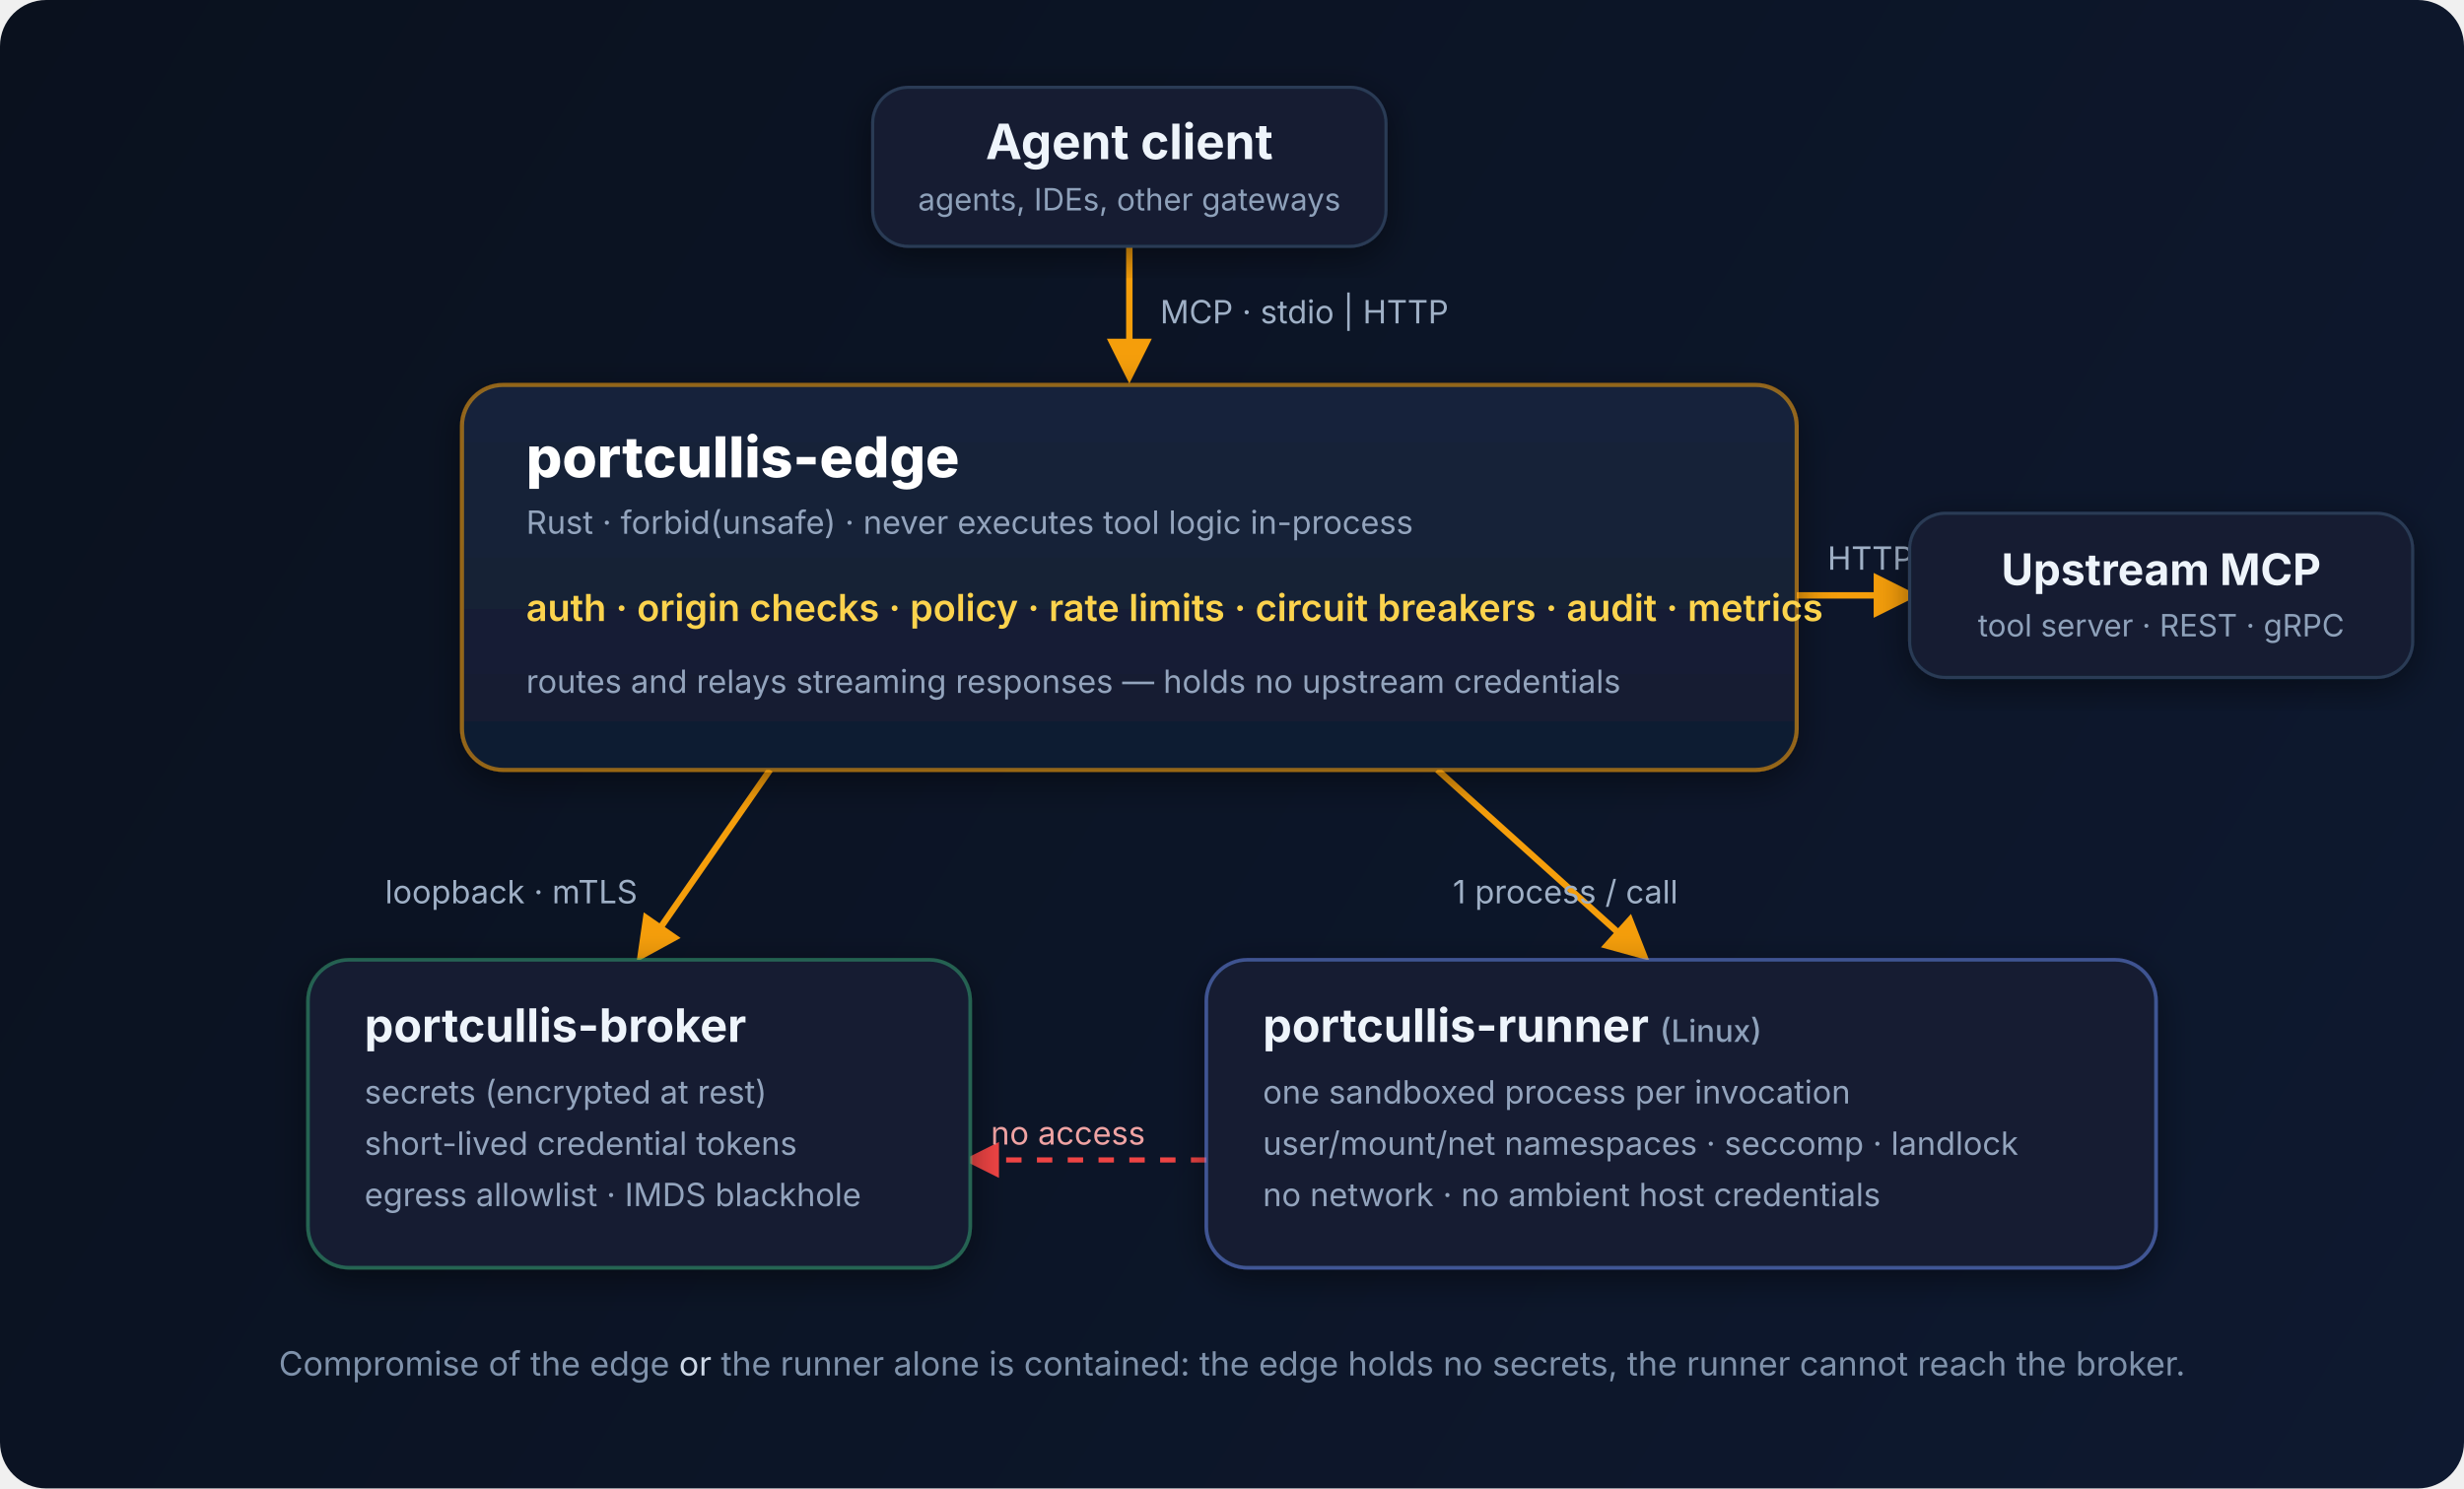
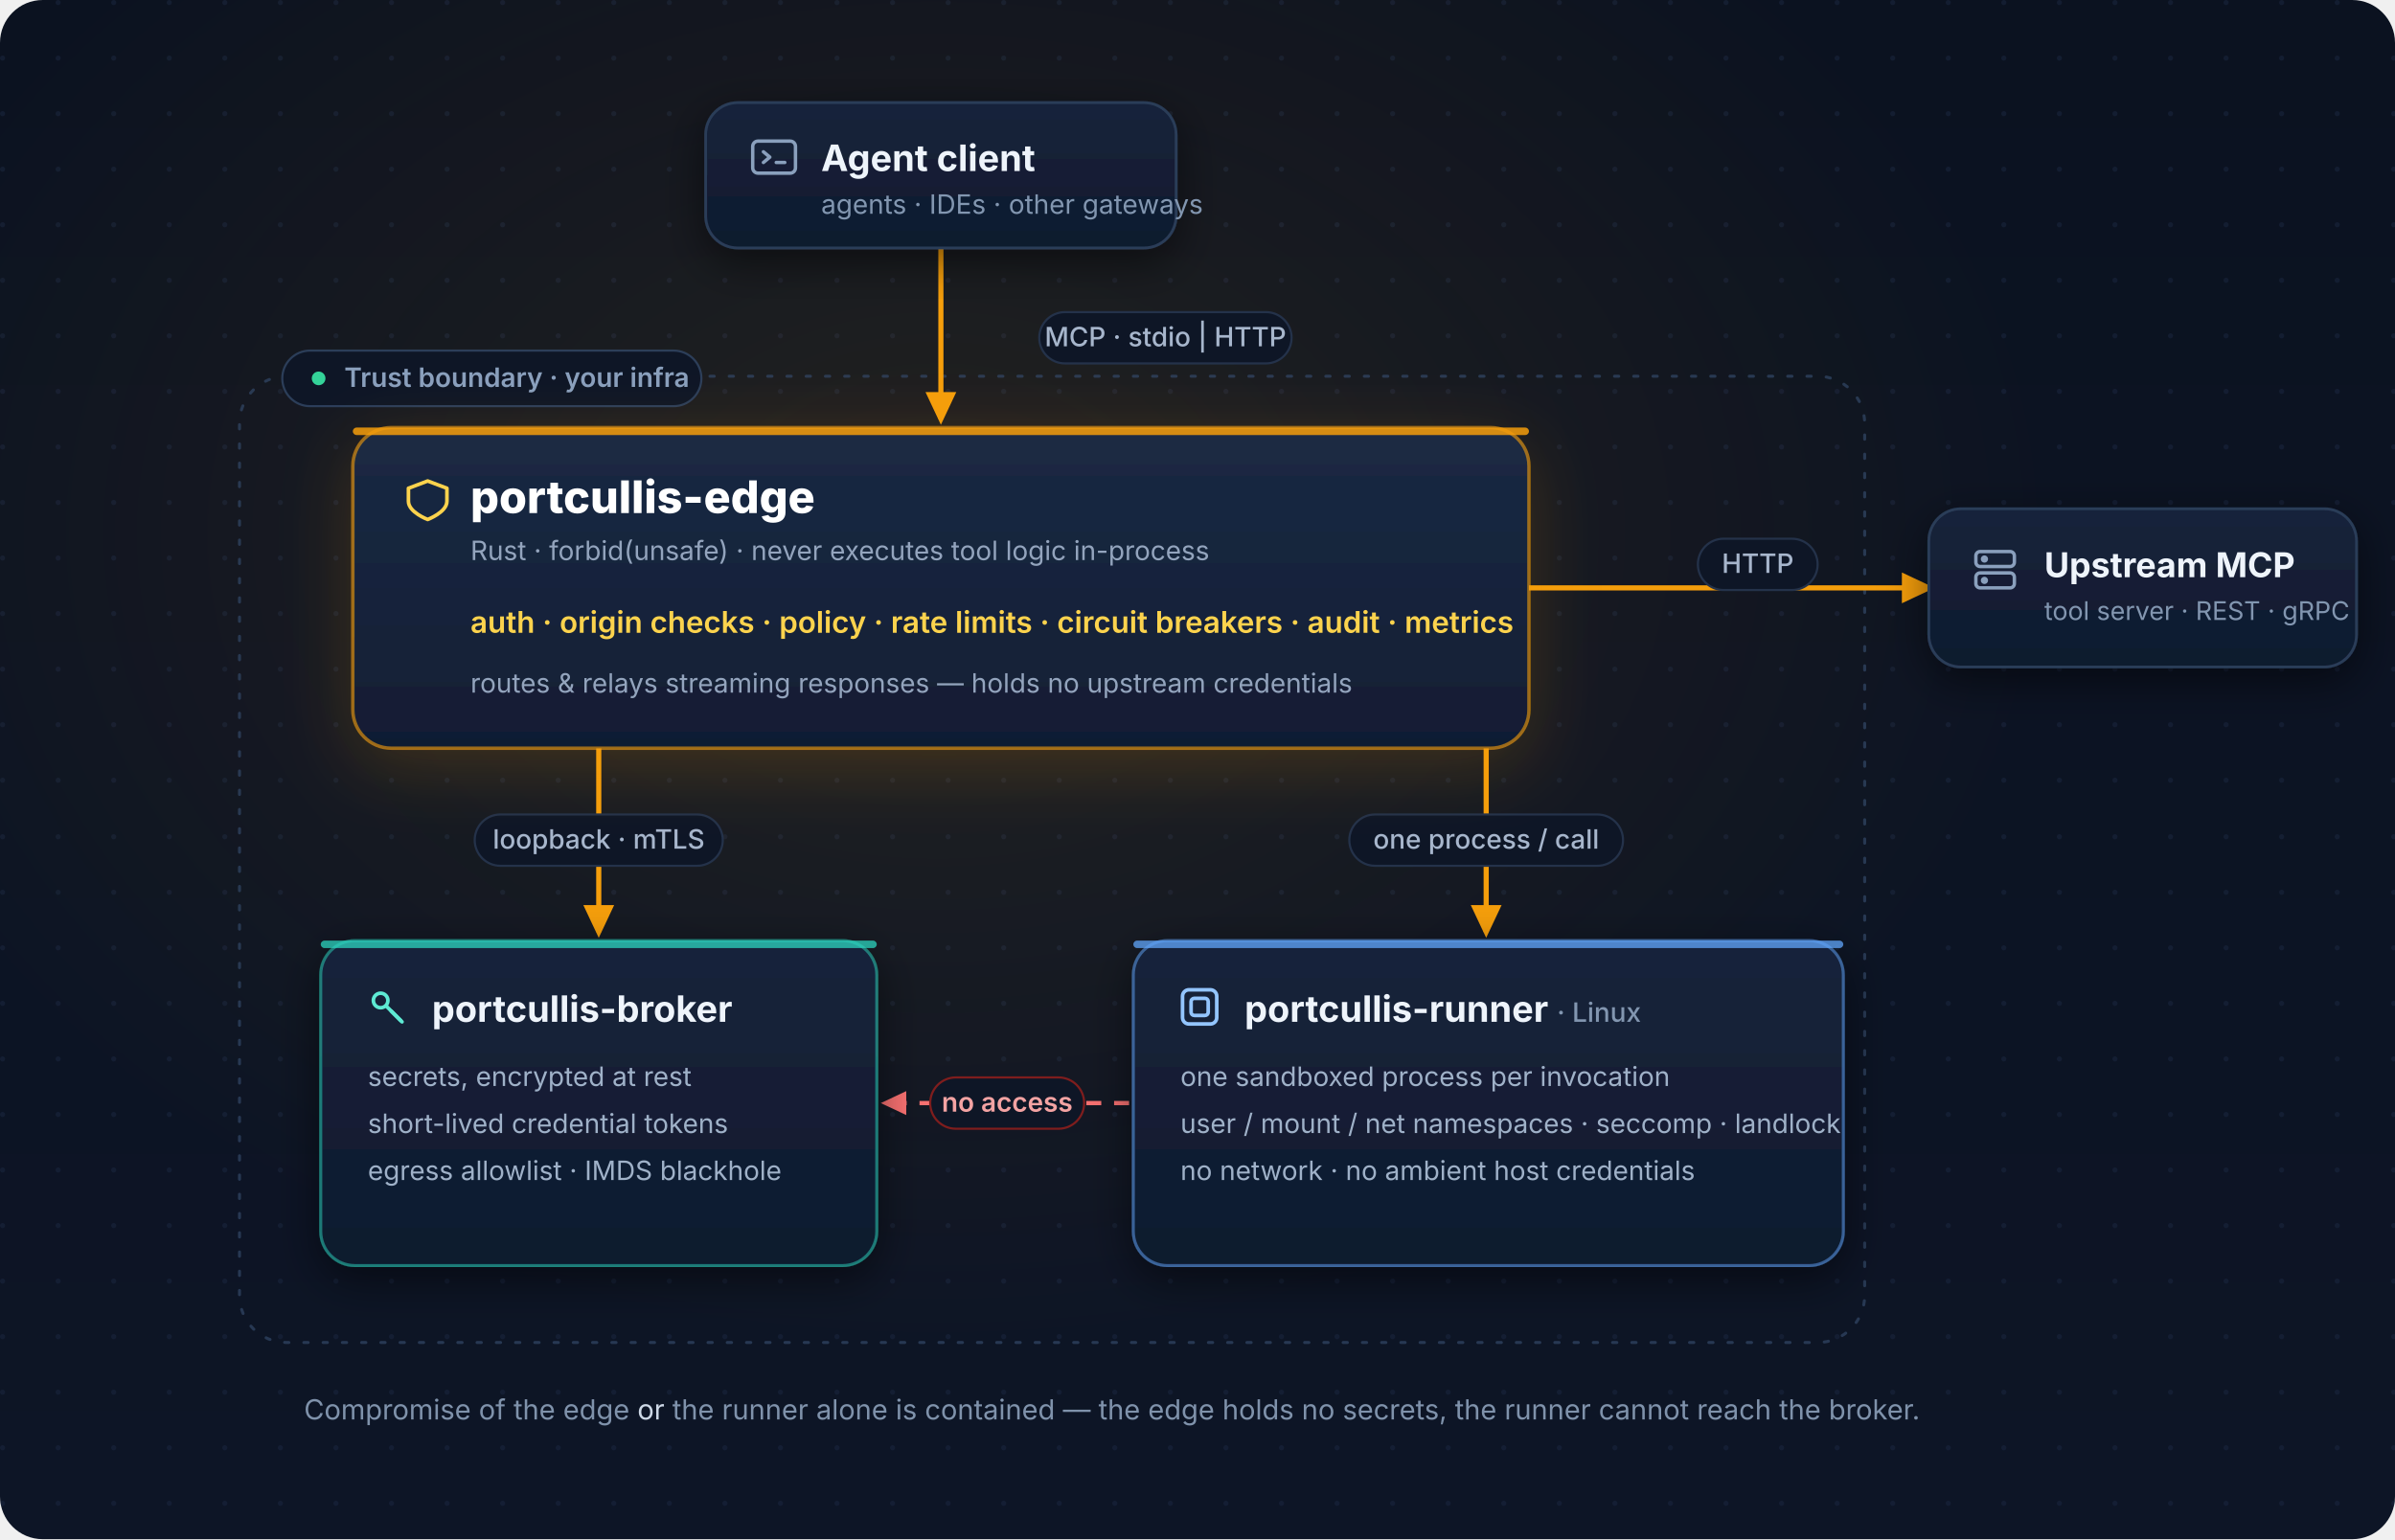
- <svg xmlns="http://www.w3.org/2000/svg" width="960" height="580" viewBox="0 0 960 580" fill="none" font-family="Inter, -apple-system, 'Segoe UI', Roboto, sans-serif">
+ <svg xmlns="http://www.w3.org/2000/svg" width="1120" height="720" viewBox="0 0 1120 720" fill="none" font-family="Inter, -apple-system, 'Segoe UI', Roboto, sans-serif">
  <defs>
-     <linearGradient id="a-bg" x1="0" y1="0" x2="960" y2="580" gradientUnits="userSpaceOnUse">
-       <stop stop-color="#0A111E" />
-       <stop offset="1" stop-color="#0E1930" />
+     <linearGradient id="bg" x1="0" y1="0" x2="0" y2="720" gradientUnits="userSpaceOnUse">
+       <stop stop-color="#0b1220" />
+       <stop offset="1" stop-color="#0d1526" />
    </linearGradient>
-     <linearGradient id="a-edge" x1="180" y1="150" x2="180" y2="300" gradientUnits="userSpaceOnUse">
-       <stop stop-color="#15233b" />
-       <stop offset="1" stop-color="#111d31" />
+     <radialGradient id="glow" cx="0" cy="0" r="1" gradientUnits="userSpaceOnUse" gradientTransform="translate(440 250) scale(520 380)">
+       <stop stop-color="#f59e0b" stop-opacity="0.10" />
+       <stop offset="1" stop-color="#f59e0b" stop-opacity="0" />
+     </radialGradient>
+     <linearGradient id="node" x1="0" y1="0" x2="0" y2="1">
+       <stop stop-color="#16233b" />
+       <stop offset="1" stop-color="#0f1a2e" />
    </linearGradient>
-     <filter id="a-sh" x="-20%" y="-20%" width="140%" height="140%">
-       <feDropShadow dx="0" dy="4" stdDeviation="7" flood-color="#000" flood-opacity="0.45" />
+     <linearGradient id="edgeFill" x1="0" y1="0" x2="0" y2="1">
+       <stop stop-color="#1b2a44" />
+       <stop offset="1" stop-color="#111d33" />
+     </linearGradient>
+     <pattern id="dots" width="26" height="26" patternUnits="userSpaceOnUse">
+       <circle cx="1.2" cy="1.2" r="1.2" fill="#1c2942" fill-opacity="0.5" />
+     </pattern>
+     <filter id="shadow" x="-25%" y="-25%" width="150%" height="160%">
+       <feDropShadow dx="0" dy="6" stdDeviation="10" flood-color="#000" flood-opacity="0.5" />
    </filter>
-     <marker id="a-arrow" viewBox="0 0 10 10" refX="8" refY="5" markerWidth="7" markerHeight="7" orient="auto-start-reverse">
-       <path d="M0 0L10 5L0 10z" fill="#F59E0B" />
+     <filter id="edgeShadow" x="-25%" y="-25%" width="150%" height="160%">
+       <feDropShadow dx="0" dy="8" stdDeviation="16" flood-color="#f59e0b" flood-opacity="0.18" />
+     </filter>
+     <marker id="ah" viewBox="0 0 10 10" refX="7.5" refY="5" markerWidth="7.5" markerHeight="7.5" orient="auto-start-reverse">
+       <path d="M0.5 1 L9 5 L0.5 9 Z" fill="#f59e0b" />
    </marker>
-     <marker id="a-arrow-r" viewBox="0 0 10 10" refX="8" refY="5" markerWidth="7" markerHeight="7" orient="auto-start-reverse">
-       <path d="M0 0L10 5L0 10z" fill="#ef4444" />
+     <marker id="ahr" viewBox="0 0 10 10" refX="7.5" refY="5" markerWidth="7" markerHeight="7" orient="auto-start-reverse">
+       <path d="M0.5 1 L9 5 L0.5 9 Z" fill="#f87171" />
    </marker>
  </defs>
-   <rect width="960" height="580" rx="18" fill="url(#a-bg)" />
-   <path d="M440 96 L440 146" stroke="#F59E0B" stroke-width="2.5" marker-end="url(#a-arrow)" />
-   <path d="M700 232 L744 232" stroke="#F59E0B" stroke-width="2.5" marker-end="url(#a-arrow)" />
-   <path d="M300 300 L250 372" stroke="#F59E0B" stroke-width="2.5" marker-end="url(#a-arrow)" />
-   <path d="M560 300 L640 372" stroke="#F59E0B" stroke-width="2.5" marker-end="url(#a-arrow)" />
-   <path d="M470 452 L378 452" stroke="#ef4444" stroke-width="2" stroke-dasharray="6 6" marker-end="url(#a-arrow-r)" />
-   <g font-size="12.5" fill="#9fb0c6">
-     <text x="452" y="126">MCP · stdio | HTTP</text>
-     <text x="712" y="222">HTTP</text>
-     <text x="150" y="352">loopback · mTLS</text>
-     <text x="566" y="352">1 process / call</text>
-     <text x="386" y="446" fill="#f0a3a3">no access</text>
+   <rect width="1120" height="720" rx="20" fill="url(#bg)" />
+   <rect width="1120" height="720" rx="20" fill="url(#dots)" />
+   <rect width="1120" height="720" rx="20" fill="url(#glow)" />
+   <rect x="112" y="176" width="760" height="452" rx="22" fill="none" stroke="#334867" stroke-opacity="0.7" stroke-width="1.4" stroke-dasharray="2 7" stroke-linecap="round" />
+   <g>
+     <rect x="132" y="164" width="196" height="26" rx="13" fill="#0e1626" stroke="#334867" stroke-opacity="0.8" />
+     <circle cx="149" cy="177" r="3.2" fill="#34d399" />
+     <text x="161" y="181" font-size="12.5" font-weight="600" fill="#8aa0bd">Trust boundary · your infra</text>
  </g>
-   <g filter="url(#a-sh)">
-     <rect x="340" y="34" width="200" height="62" rx="14" fill="#131f33" stroke="#2a3a55" stroke-width="1.2" />
+   <path d="M440 116 V196" stroke="#f59e0b" stroke-width="2.4" marker-end="url(#ah)" />
+   <path d="M715 275 H902" stroke="#f59e0b" stroke-width="2.4" marker-end="url(#ah)" />
+   <path d="M280 350 V436" stroke="#f59e0b" stroke-width="2.4" marker-end="url(#ah)" />
+   <path d="M695 350 V436" stroke="#f59e0b" stroke-width="2.4" marker-end="url(#ah)" />
+   <path d="M528 516 H414" stroke="#f87171" stroke-width="2" stroke-dasharray="7 6" marker-end="url(#ahr)" />
+   <g font-size="12.5" font-weight="500">
+     <g>
+       <rect x="486" y="146" width="118" height="24" rx="12" fill="#0e1626" stroke="#24324a" />
+       <text x="545" y="162" text-anchor="middle" fill="#a7b6cc">MCP · stdio | HTTP</text>
+     </g>
+     <g>
+       <rect x="794" y="252" width="56" height="24" rx="12" fill="#0e1626" stroke="#24324a" />
+       <text x="822" y="268" text-anchor="middle" fill="#a7b6cc">HTTP</text>
+     </g>
+     <g>
+       <rect x="222" y="381" width="116" height="24" rx="12" fill="#0e1626" stroke="#24324a" />
+       <text x="280" y="397" text-anchor="middle" fill="#a7b6cc">loopback · mTLS</text>
+     </g>
+     <g>
+       <rect x="631" y="381" width="128" height="24" rx="12" fill="#0e1626" stroke="#24324a" />
+       <text x="695" y="397" text-anchor="middle" fill="#a7b6cc">one process / call</text>
+     </g>
+     <g>
+       <rect x="435" y="504" width="72" height="24" rx="12" fill="#0e1626" stroke="#7f1d1d" />
+       <text x="471" y="520" text-anchor="middle" fill="#f4a3a3" font-weight="600">no access</text>
+     </g>
  </g>
-   <text x="440" y="62" text-anchor="middle" font-size="19" font-weight="700" fill="#eef4fb">Agent client</text>
-   <text x="440" y="82" text-anchor="middle" font-size="12" fill="#8ea1ba">agents, IDEs, other gateways</text>
-   <g filter="url(#a-sh)">
-     <rect x="180" y="150" width="520" height="150" rx="16" fill="url(#a-edge)" stroke="#F59E0B" stroke-opacity="0.55" stroke-width="1.6" />
+   <g filter="url(#shadow)">
+     <rect x="330" y="48" width="220" height="68" rx="15" fill="url(#node)" stroke="#2c3d59" stroke-width="1.3" />
  </g>
-   <text x="205" y="186" font-size="22" font-weight="800" fill="#ffffff">portcullis-edge</text>
-   <text x="205" y="208" font-size="12.5" fill="#93a4bd">Rust · forbid(unsafe) · never executes tool logic in-process</text>
-   <text x="205" y="242" font-size="14.5" font-weight="600" fill="#FCD34D">auth · origin checks · policy · rate limits · circuit breakers · audit · metrics</text>
-   <text x="205" y="270" font-size="12.5" fill="#93a4bd">routes and relays streaming responses — holds no upstream credentials</text>
-   <g filter="url(#a-sh)">
-     <rect x="744" y="200" width="196" height="64" rx="14" fill="#131f33" stroke="#2a3a55" stroke-width="1.2" />
+   <g transform="translate(352,66)" stroke="#8aa0bd" stroke-width="1.6" fill="none" stroke-linecap="round" stroke-linejoin="round">
+     <rect x="0" y="0" width="20" height="15" rx="2.5" />
+     <path d="M5 5 l3 2.5 -3 2.5" />
+     <path d="M11 10 h4" />
  </g>
-   <text x="842" y="228" text-anchor="middle" font-size="17" font-weight="700" fill="#eef4fb">Upstream MCP</text>
-   <text x="842" y="248" text-anchor="middle" font-size="12" fill="#8ea1ba">tool server · REST · gRPC</text>
-   <g filter="url(#a-sh)">
-     <rect x="120" y="374" width="258" height="120" rx="16" fill="#131f33" stroke="#3ba776" stroke-opacity="0.5" stroke-width="1.4" />
+   <text x="384" y="80" font-size="17" font-weight="700" fill="#eef4fb">Agent client</text>
+   <text x="384" y="100" font-size="12.5" fill="#8296b0">agents · IDEs · other gateways</text>
+   <g filter="url(#edgeShadow)">
+     <rect x="165" y="200" width="550" height="150" rx="18" fill="url(#edgeFill)" stroke="#f59e0b" stroke-opacity="0.6" stroke-width="1.6" />
  </g>
-   <text x="142" y="406" font-size="18" font-weight="700" fill="#eef4fb">portcullis-broker</text>
-   <text x="142" y="430" font-size="12.5" fill="#93a4bd">secrets (encrypted at rest)</text>
-   <text x="142" y="450" font-size="12.5" fill="#93a4bd">short-lived credential tokens</text>
-   <text x="142" y="470" font-size="12.5" fill="#93a4bd">egress allowlist · IMDS blackhole</text>
-   <g filter="url(#a-sh)">
-     <rect x="470" y="374" width="370" height="120" rx="16" fill="#131f33" stroke="#6d8bf0" stroke-opacity="0.5" stroke-width="1.4" />
+   <rect x="165" y="200" width="550" height="3.5" rx="1.75" fill="#f59e0b" fill-opacity="0.85" />
+   <g transform="translate(189,224)" stroke="#fcd34d" stroke-width="1.7" fill="none" stroke-linecap="round" stroke-linejoin="round">
+     <path d="M11 1 L20 4.4 V10.5 C20 15.6 11 19 11 19 C11 19 2 15.6 2 10.5 V4.4 Z" />
  </g>
-   <text x="492" y="406" font-size="18" font-weight="700" fill="#eef4fb">portcullis-runner <tspan fill="#8ea1ba" font-size="12" font-weight="500">(Linux)</tspan>
+   <text x="220" y="240" font-size="21" font-weight="800" fill="#ffffff">portcullis-edge</text>
+   <text x="220" y="262" font-size="12.5" fill="#93a4bd">Rust · forbid(unsafe) · never executes tool logic in-process</text>
+   <text x="220" y="296" font-size="14" font-weight="600" fill="#fcd34d">auth · origin checks · policy · rate limits · circuit breakers · audit · metrics</text>
+   <text x="220" y="324" font-size="12.5" fill="#93a4bd">routes &amp; relays streaming responses — holds no upstream credentials</text>
+   <g filter="url(#shadow)">
+     <rect x="902" y="238" width="200" height="74" rx="15" fill="url(#node)" stroke="#2c3d59" stroke-width="1.3" />
+   </g>
+   <g transform="translate(924,258)" stroke="#8aa0bd" stroke-width="1.6" fill="none" stroke-linecap="round" stroke-linejoin="round">
+     <rect x="0" y="0" width="18" height="7" rx="2" />
+     <rect x="0" y="10" width="18" height="7" rx="2" />
+     <circle cx="4" cy="3.5" r="0.9" fill="#8aa0bd" />
+     <circle cx="4" cy="13.5" r="0.9" fill="#8aa0bd" />
+   </g>
+   <text x="956" y="270" font-size="16" font-weight="700" fill="#eef4fb">Upstream MCP</text>
+   <text x="956" y="290" font-size="12" fill="#8296b0">tool server · REST · gRPC</text>
+   <g filter="url(#shadow)">
+     <rect x="150" y="440" width="260" height="152" rx="16" fill="url(#node)" stroke="#2dd4bf" stroke-opacity="0.5" stroke-width="1.4" />
+   </g>
+   <rect x="150" y="440" width="260" height="3.5" rx="1.75" fill="#2dd4bf" fill-opacity="0.75" />
+   <g transform="translate(172,462)" stroke="#5eead4" stroke-width="1.7" fill="none" stroke-linecap="round" stroke-linejoin="round">
+     <circle cx="6" cy="6" r="3.4" />
+     <path d="M8.6 8.6 L16 16" />
+     <path d="M13.4 13.4 l2 2" />
+     <path d="M11 11 l2 2" />
+   </g>
+   <text x="202" y="478" font-size="17" font-weight="700" fill="#eef4fb">portcullis-broker</text>
+   <text x="172" y="508" font-size="12.5" fill="#9fb1c8">secrets, encrypted at rest</text>
+   <text x="172" y="530" font-size="12.5" fill="#9fb1c8">short-lived credential tokens</text>
+   <text x="172" y="552" font-size="12.5" fill="#9fb1c8">egress allowlist · IMDS blackhole</text>
+   <g filter="url(#shadow)">
+     <rect x="530" y="440" width="332" height="152" rx="16" fill="url(#node)" stroke="#60a5fa" stroke-opacity="0.5" stroke-width="1.4" />
+   </g>
+   <rect x="530" y="440" width="332" height="3.5" rx="1.75" fill="#60a5fa" fill-opacity="0.75" />
+   <g transform="translate(552,462)" stroke="#93c5fd" stroke-width="1.7" fill="none" stroke-linecap="round" stroke-linejoin="round">
+     <rect x="1" y="1" width="16" height="16" rx="3" />
+     <rect x="5" y="5" width="8" height="8" rx="1.5" />
+   </g>
+   <text x="582" y="478" font-size="17" font-weight="700" fill="#eef4fb">portcullis-runner <tspan fill="#8296b0" font-size="12.5" font-weight="500">· Linux</tspan>
  </text>
-   <text x="492" y="430" font-size="12.5" fill="#93a4bd">one sandboxed process per invocation</text>
-   <text x="492" y="450" font-size="12.5" fill="#93a4bd">user/mount/net namespaces · seccomp · landlock</text>
-   <text x="492" y="470" font-size="12.5" fill="#93a4bd">no network · no ambient host credentials</text>
-   <text x="480" y="536" text-anchor="middle" font-size="13" fill="#7f92ab">
-     Compromise of the edge <tspan fill="#cdd8e6">or</tspan> the runner alone is contained: the edge holds no secrets, the runner cannot reach the broker.
+   <text x="552" y="508" font-size="12.5" fill="#9fb1c8">one sandboxed process per invocation</text>
+   <text x="552" y="530" font-size="12.5" fill="#9fb1c8">user / mount / net namespaces · seccomp · landlock</text>
+   <text x="552" y="552" font-size="12.5" fill="#9fb1c8">no network · no ambient host credentials</text>
+   <text x="520" y="664" text-anchor="middle" font-size="13" fill="#7f92ab">
+     Compromise of the edge <tspan fill="#cdd8e6">or</tspan> the runner alone is contained — the edge holds no secrets, the runner cannot reach the broker.
  </text>
</svg>
